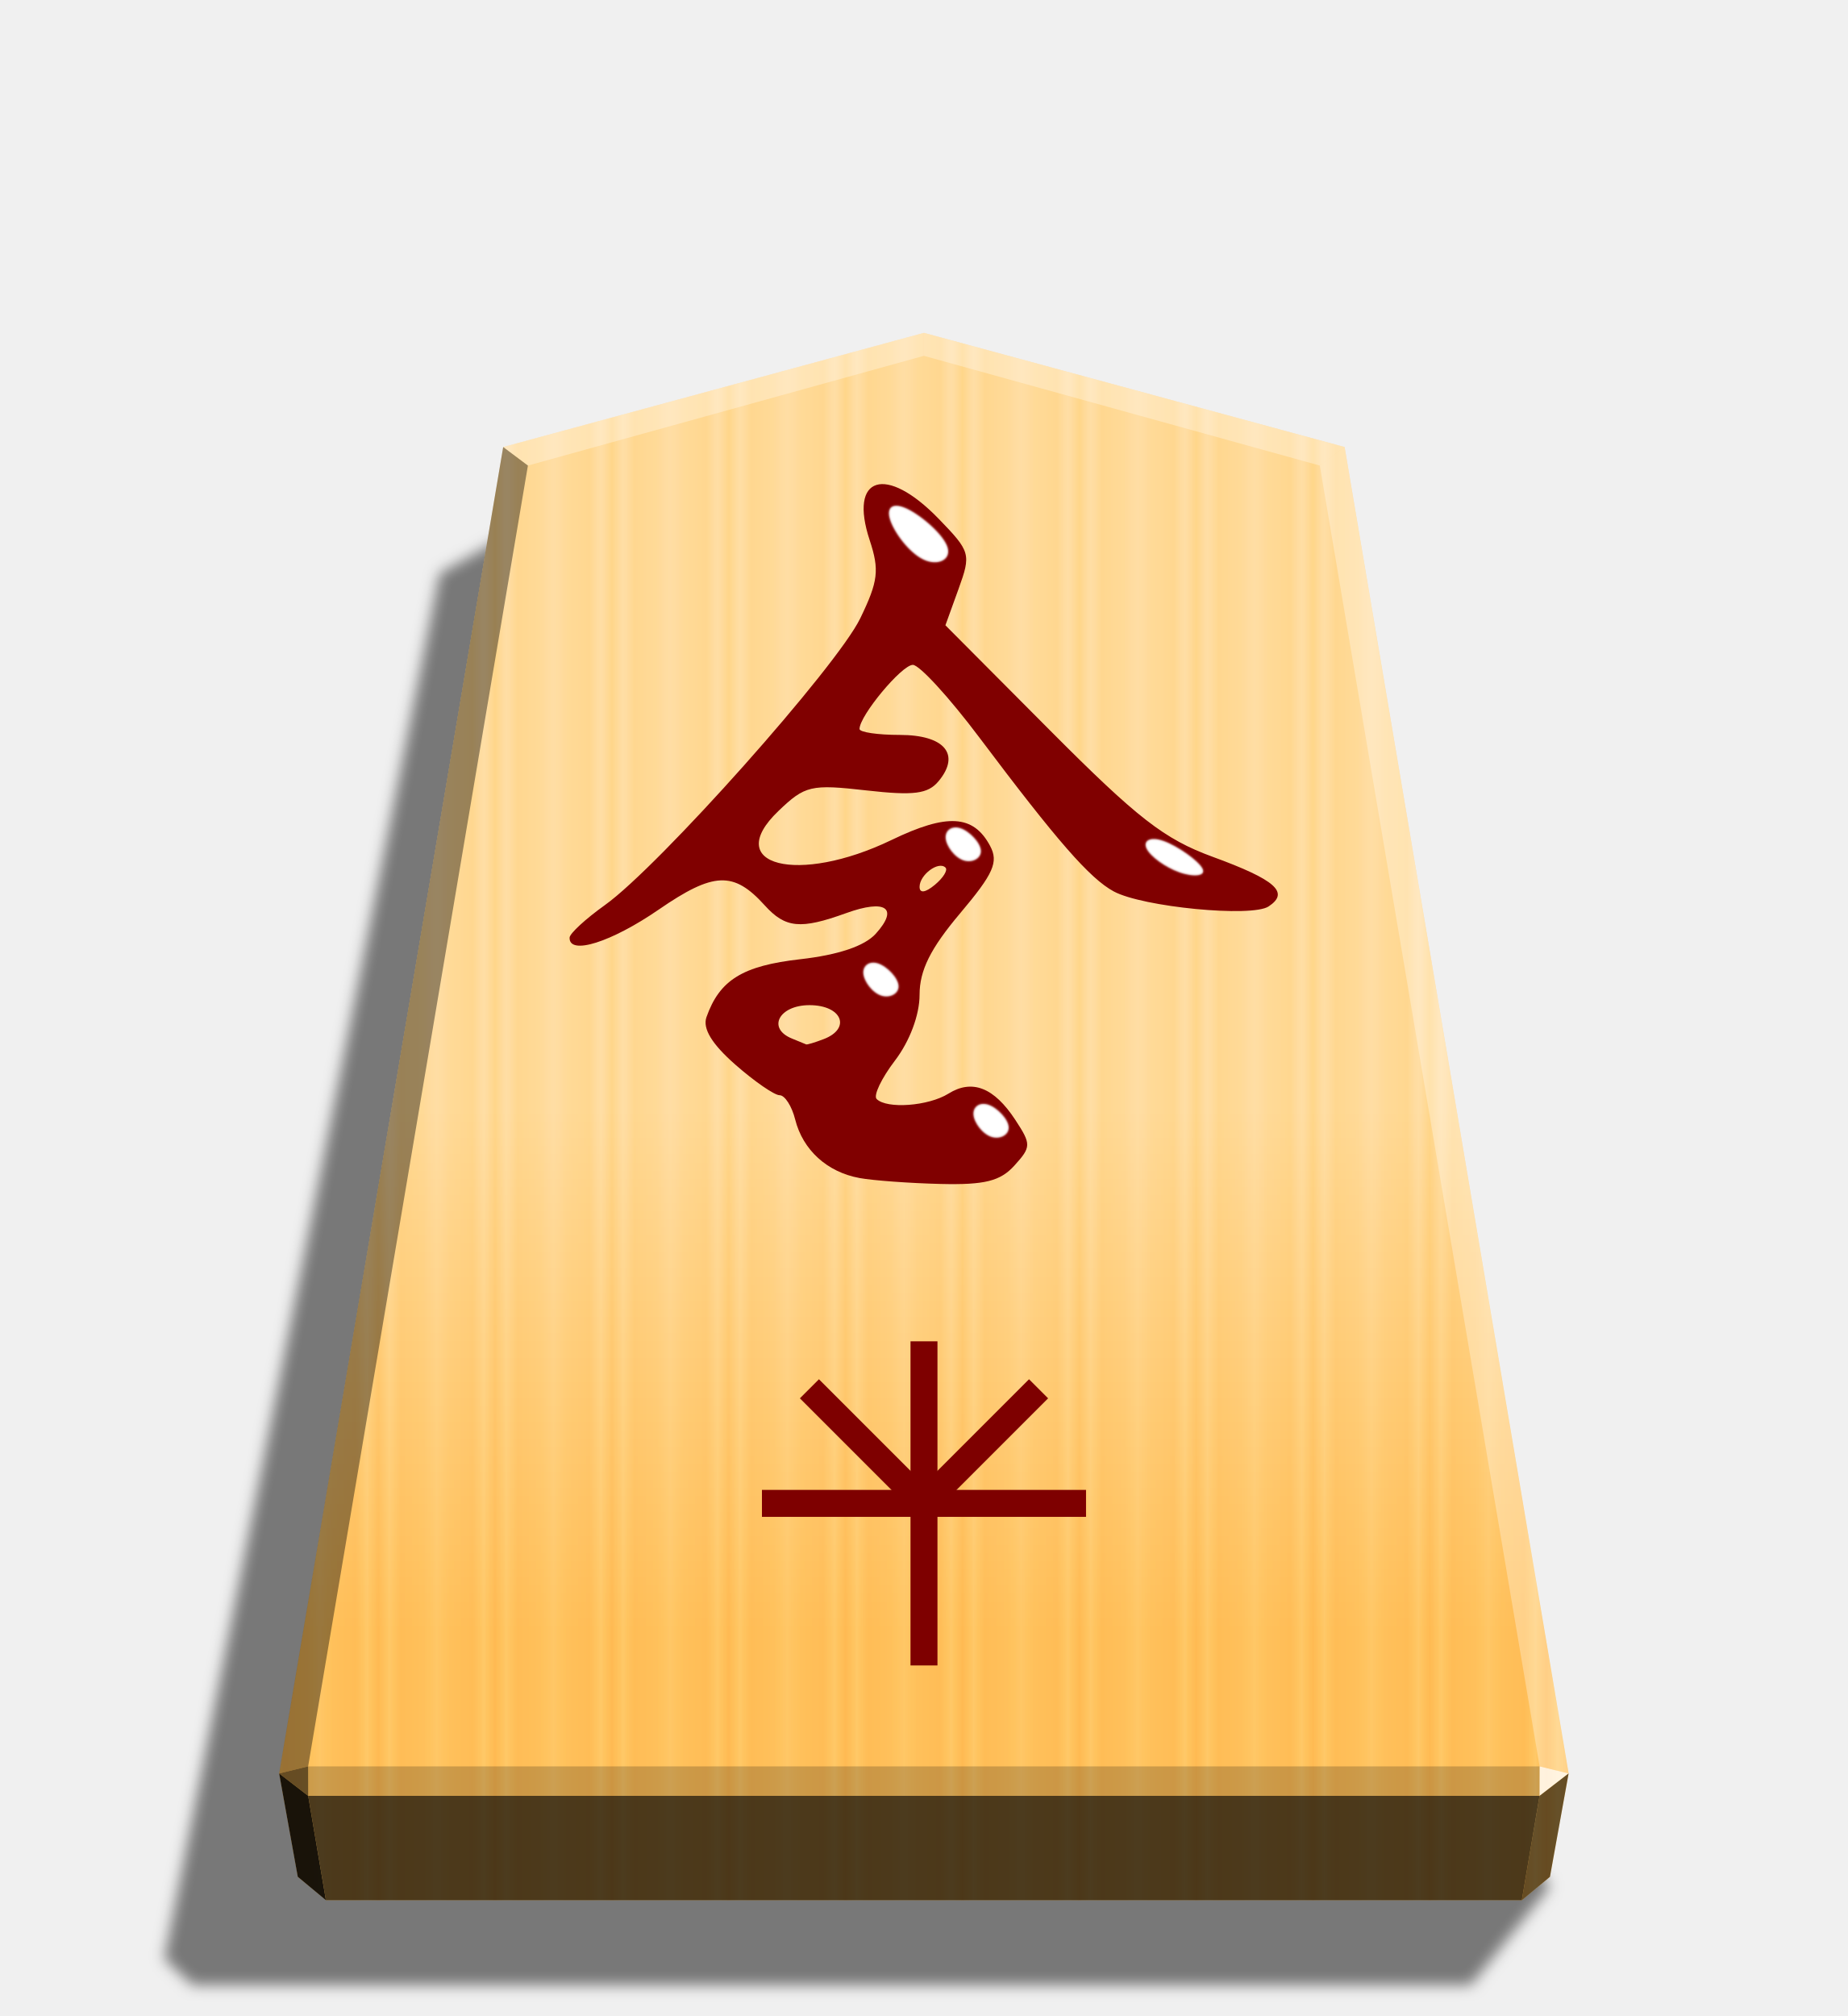
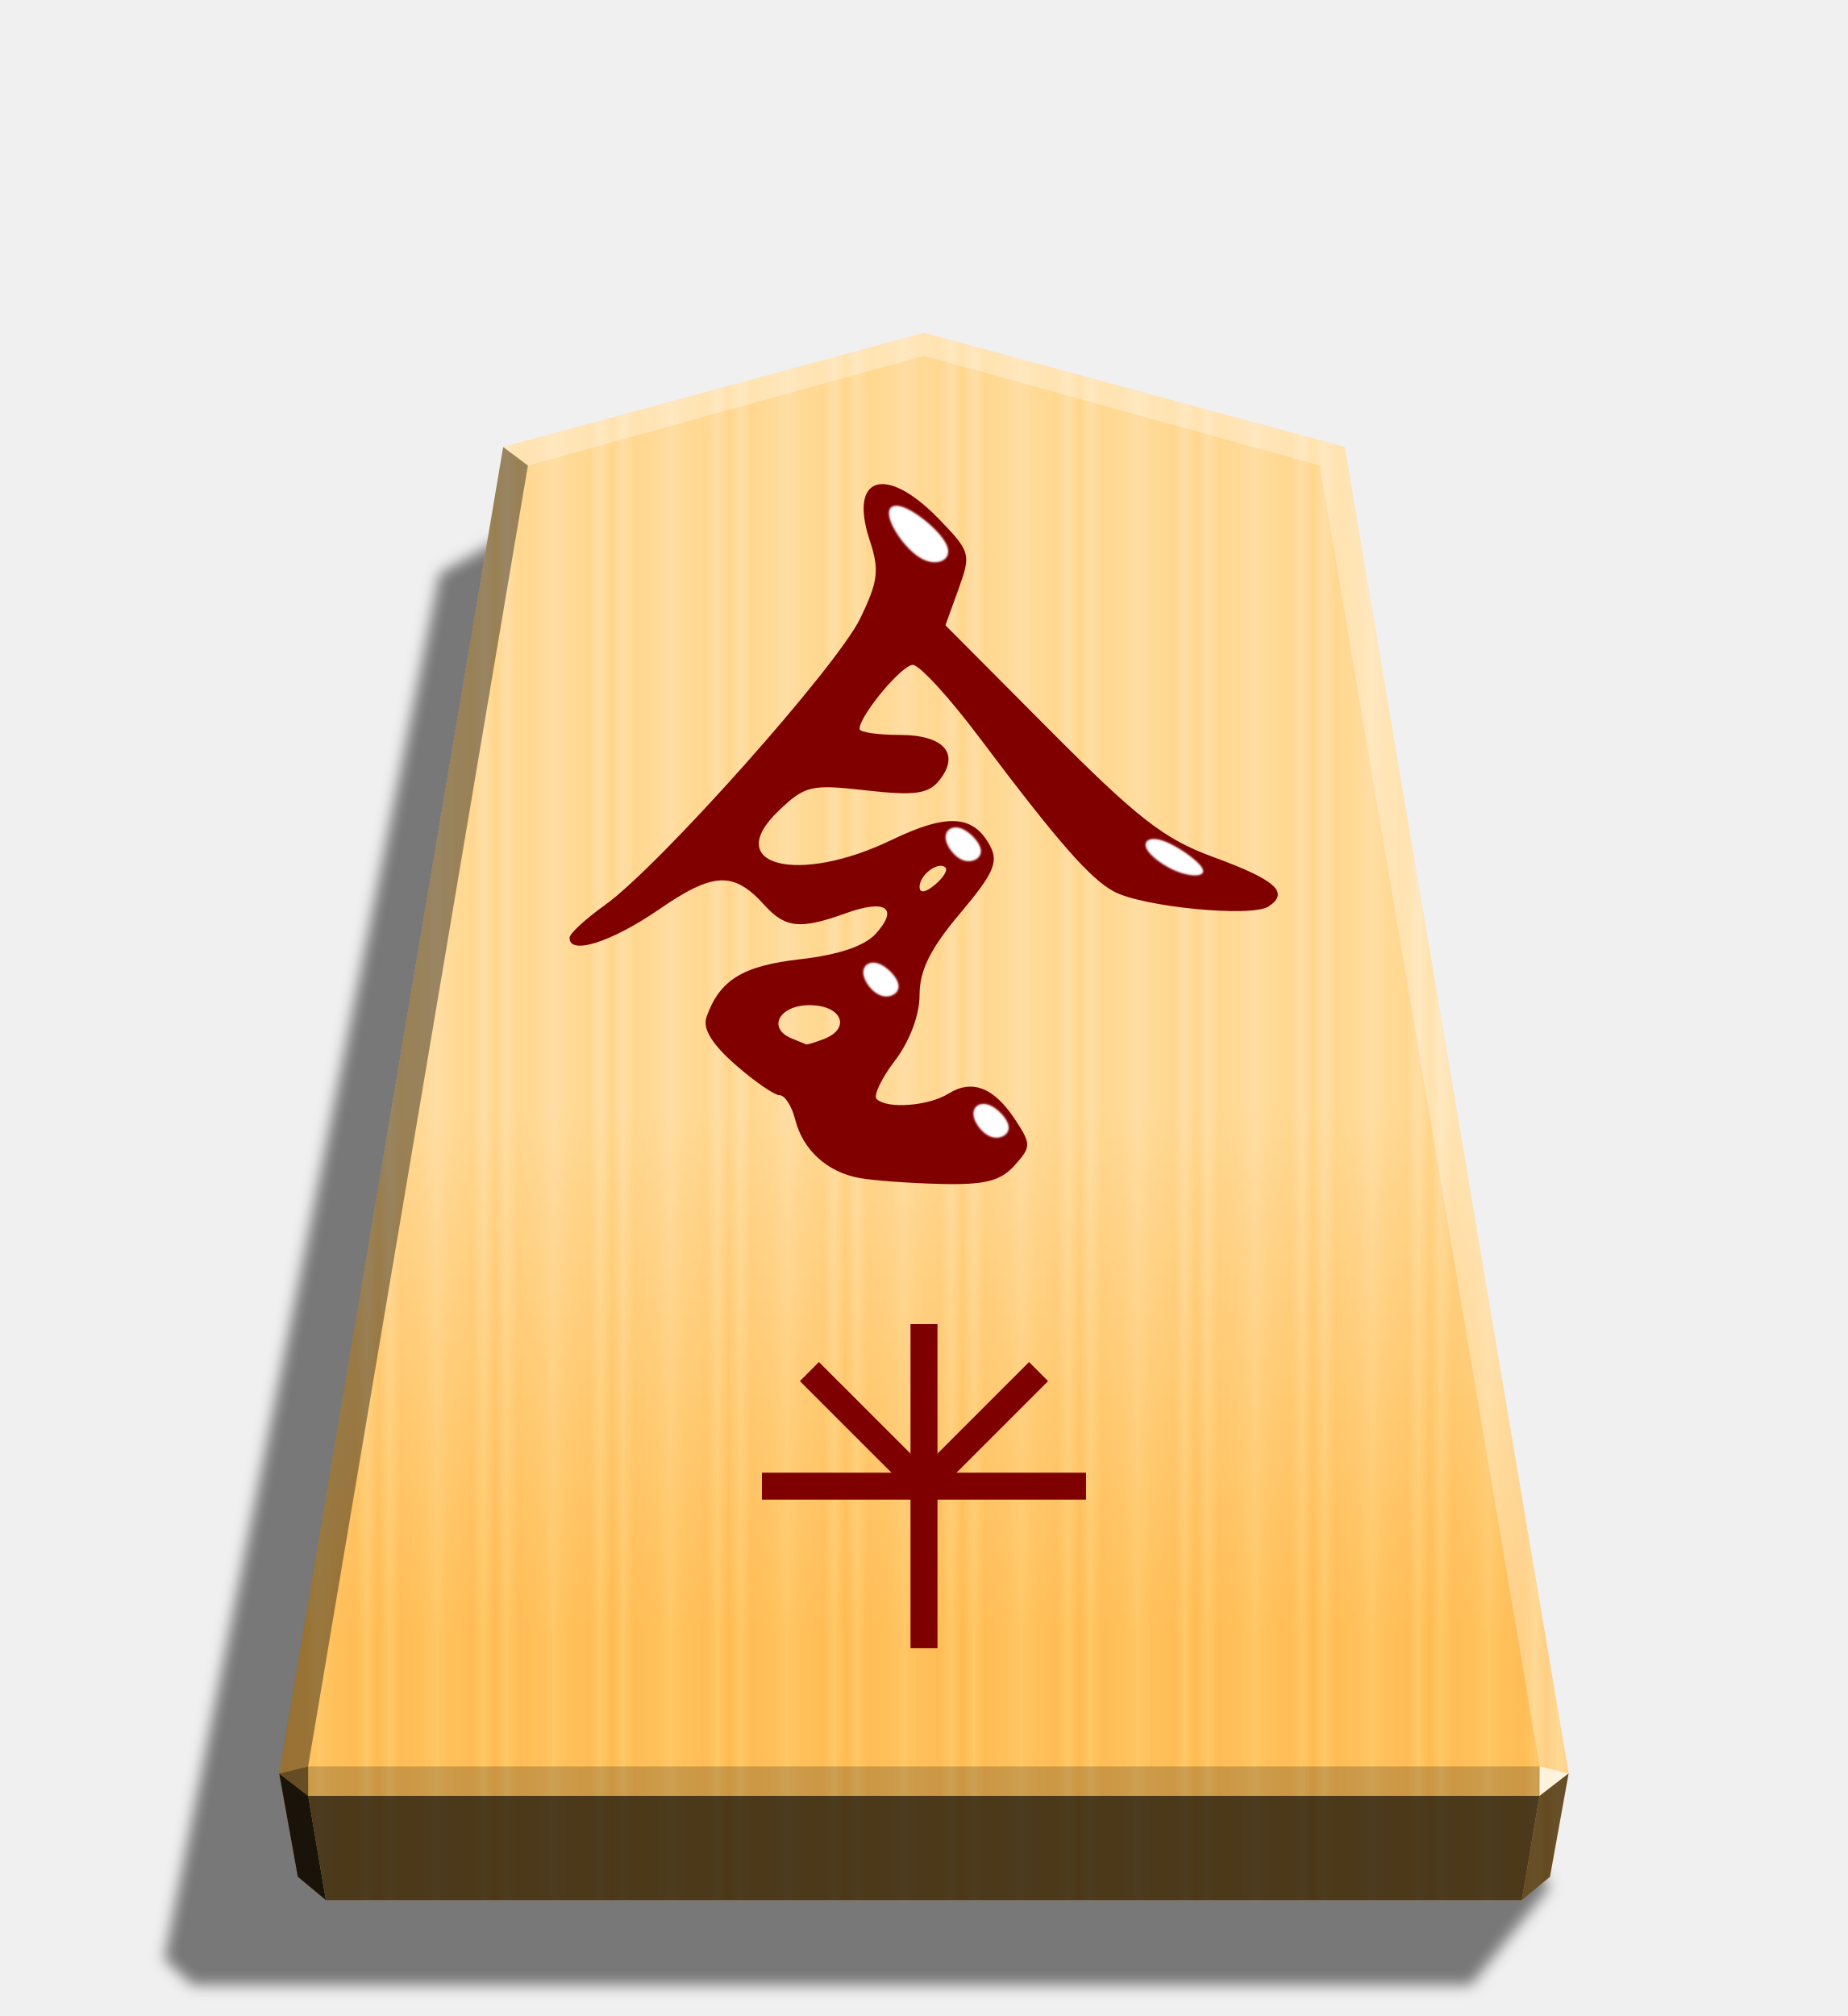
<svg xmlns="http://www.w3.org/2000/svg" xmlns:xlink="http://www.w3.org/1999/xlink" width="498.898" height="544.252" viewBox="0 0 1320 1440">
-   <style>.E{color-interpolation-filters:sRGB}.F{filter:url(#F)}</style>
+   <style>.C{color-interpolation-filters:sRGB}.D{filter:url(#F)}</style>
  <defs>
    <linearGradient id="A" x1="-1430.769" y1="-77.47" x2="-1409.955" y2="-77.47" spreadMethod="reflect" gradientUnits="userSpaceOnUse">
      <stop offset="0" stop-color="#ffd285" />
      <stop offset=".232" stop-color="#ffcd79" />
      <stop offset=".616" stop-color="#ffca73" />
      <stop offset=".808" stop-color="#ffd386" />
      <stop offset="1" stop-color="#ffc86e" />
    </linearGradient>
    <linearGradient id="B" x1="-1215.571" y1="-296.329" x2="-1215.572" y2="165.415" gradientUnits="userSpaceOnUse">
      <stop offset=".6" stop-color="#fff" />
      <stop offset="1" />
    </linearGradient>
-     <filter id="C" x="-.012" y="-.011" width="1.024" height="1.023" class="E">
+     <filter id="C" x="-.012" y="-.011" width="1.024" height="1.023" class="C">
      <feGaussianBlur stdDeviation="2.441" />
    </filter>
-     <filter id="D" x="-.047" y="-.05" width="1.095" height="1.099" class="E">
+     <filter id="D" x="-.047" y="-.05" width="1.095" height="1.099" class="C">
      <feGaussianBlur stdDeviation=".392" />
    </filter>
-     <filter id="E" x="-.049" y="-.077" width="1.097" height="1.154" class="E">
+     <filter id="E" x="-.049" y="-.077" width="1.097" height="1.154" class="C">
      <feGaussianBlur stdDeviation=".392" />
    </filter>
-     <filter id="F" x="-.079" y="-.083" width="1.159" height="1.166" class="E">
+     <filter id="F" x="-.079" y="-.083" width="1.159" height="1.166" class="C">
      <feGaussianBlur stdDeviation=".392" />
    </filter>
    <path id="G" d="M-1215.571-296.329l-149.881 40.669-79.82 472.51 6.639 36.814 10.024 8.338h426.077l10.024-8.338 6.639-36.814-79.82-472.51z" />
    <path id="H" d="M-2542.642-71.051c2.955 1.031 6.529 4.742 6.735 7.422s-2.955 4.33-5.91 3.299-5.704-4.742-5.91-7.422 2.131-4.33 5.086-3.299z" />
  </defs>
  <path style="mix-blend-mode:multiply" d="M-2728.669 264.709l28.198 35.189h455.354l10.087-9.413-98.043-493.462-31.462-17.601z" transform="matrix(-2.0051 0 0 2.0051 -4364.078 816.6622)" opacity=".5" filter="url(#C)" />
  <use xlink:href="#G" fill="url(#A)" transform="matrix(2.0051 0 0 2.0051 3097.382 831.9343)" />
  <use xlink:href="#G" x="315.666" y="-40.204" opacity=".25" fill="url(#B)" transform="matrix(2.0051 0 0 2.0051 2464.431 912.5491)" style="mix-blend-mode:overlay" />
  <g fill="#7e0000">
-     <path d="M650.458 958.083h19.257v231.518h-19.257z" />
-     <path d="M775.845 1064.214v19.257H544.327v-19.257z" />
-     <path d="M735.132 985.18l13.617 13.617-84.674 84.674-13.617-13.617z" />
-     <path d="M669.715 1069.854l-13.617 13.617-84.674-84.674 13.617-13.617z" />
+     <path d="M650.458 945.784h19.257v231.518h-19.257z" />
+     <path d="M775.845 1051.915v19.257H544.327v-19.257z" />
+     <path d="M735.132 972.881l13.617 13.617-84.674 84.674-13.617-13.617z" />
+     <path d="M669.715 1057.555l-13.617 13.617-84.674-84.674 13.617-13.617z" />
  </g>
  <path d="M1099.874 1261.697l-.043 21.064 20.75-16.013-20.707-5.052z" opacity=".8" fill="#fff" />
  <path d="M1120.582 1266.748l-20.75 16.013-12.661 74.524 20.099-16.719 13.312-73.818z" opacity=".6" />
  <g fill="#fff">
    <path d="M359.469 319.303l17.664 13.248L660 254.157v-16.402z" opacity=".3" />
    <path d="M960.531 319.303l-17.664 13.248L660 254.157v-16.402z" opacity=".3" />
    <path d="M960.531 319.303l-17.664 13.248 157.007 929.146 20.707 5.052z" opacity=".3" />
  </g>
  <path d="M359.469 319.303l17.664 13.248-157.007 929.146-20.707 5.052z" opacity=".4" />
  <path d="M199.419 1266.748l20.75 16.013 12.661 74.524-20.099-16.719-13.312-73.818z" opacity=".9" />
  <path d="M220.126 1261.697l.043 21.064-20.75-16.013 20.707-5.052z" opacity=".6" />
  <path d="M220.126 1261.697h879.749l-.043 21.064H220.169l-.043-21.064z" opacity=".2" />
  <path d="M1099.831 1282.761l-12.661 74.524H232.829l-12.661-74.524h879.663z" opacity=".7" />
  <g transform="matrix(2.1294 0 0 2.1294 6100.705 742.9688)">
    <path d="M-2576.625 46.248c-10.856-1.976-19.017-9.397-21.585-19.628-1.124-4.48-3.474-8.146-5.221-8.146s-8.436-4.618-14.865-10.263c-7.886-6.924-11.035-12.112-9.678-15.947 4.405-12.457 12.133-17.223 31.474-19.411 12.763-1.444 21.582-4.418 25.307-8.534 7.822-8.643 3.371-11.738-9.952-6.92-15.298 5.532-20.354 5.045-27.297-2.628-10.425-11.519-17.114-11.252-35.536 1.421-15.992 11-30.138 15.448-29.916 9.405.05-1.385 5.385-6.295 11.854-10.911 18.128-12.937 77.793-79.936 85.663-96.193 6.027-12.451 6.472-16.161 3.148-26.234-7.104-21.525 5.453-25.41 23.142-7.16 10.702 11.041 10.922 11.821 6.671 23.578l-4.397 12.159 35.115 35.277c29.325 29.46 38.315 36.447 54.522 42.376 21.173 7.746 25.908 11.942 18.792 16.655-5.666 3.752-42.271.202-51.96-5.039-8.03-4.344-18.968-16.871-45.101-51.653-10.058-13.387-20.089-24.34-22.291-24.34-3.722 0-17.889 17.028-17.889 21.501 0 1.1 6.091 2 13.534 2 14.991 0 20.454 6.517 12.995 15.505-3.575 4.307-8.302 4.91-24.307 3.099-18.558-2.1-20.502-1.642-29.45 6.93-19.099 18.298 6.567 24.855 37.978 9.702 18.661-9.002 27.452-8.475 33.048 1.981 2.905 5.429 1.185 9.296-10.076 22.651-9.945 11.794-13.579 19.106-13.579 27.322 0 6.74-3.292 15.534-8.248 22.031-4.536 5.948-7.306 11.756-6.155 12.907 3.423 3.423 17.388 2.382 24.076-1.794 7.966-4.975 15.316-2.086 22.468 8.829 5.351 8.167 5.333 9.037-.325 15.288-4.732 5.229-9.964 6.532-24.783 6.171-10.331-.251-22.561-1.145-27.177-1.985zM-2588.65-.35c9.355-3.59 6.094-11.391-4.761-11.391-10.239 0-14.326 7.796-5.875 11.206l4.761 1.958c.311.146 2.954-.652 5.875-1.773zm40.867-57.53c-2.328-2.328-8.698 2.402-8.698 6.46 0 2.226 1.927 1.971 5.117-.677 2.814-2.336 4.426-4.938 3.581-5.783z" fill="maroon" />
    <g fill="#fff">
      <path d="M-2560.565-178.202c4.825 2.329 12.139 8.635 13.466 12.873s-3.335 6.408-8.16 4.079-9.815-9.155-11.141-13.393 1.01-5.888 5.836-3.559z" filter="url(#D)" />
      <path d="M-2474.581-66.805c4.686 1.666 11.722 6.646 13.024 9.269s-3.128 2.887-7.814 1.222-9.628-5.261-10.93-7.884 1.034-4.272 5.72-2.606z" filter="url(#E)" />
-       <use xlink:href="#H" class="F" />
-       <use xlink:href="#H" x="-27.628" y="45.359" class="F" />
-       <use xlink:href="#H" x="9.322" y="92.738" class="F" />
+       <use xlink:href="#H" class="D" />
+       <use xlink:href="#H" x="-27.628" y="45.359" class="D" />
+       <use xlink:href="#H" x="9.322" y="92.738" class="D" />
    </g>
  </g>
</svg>
